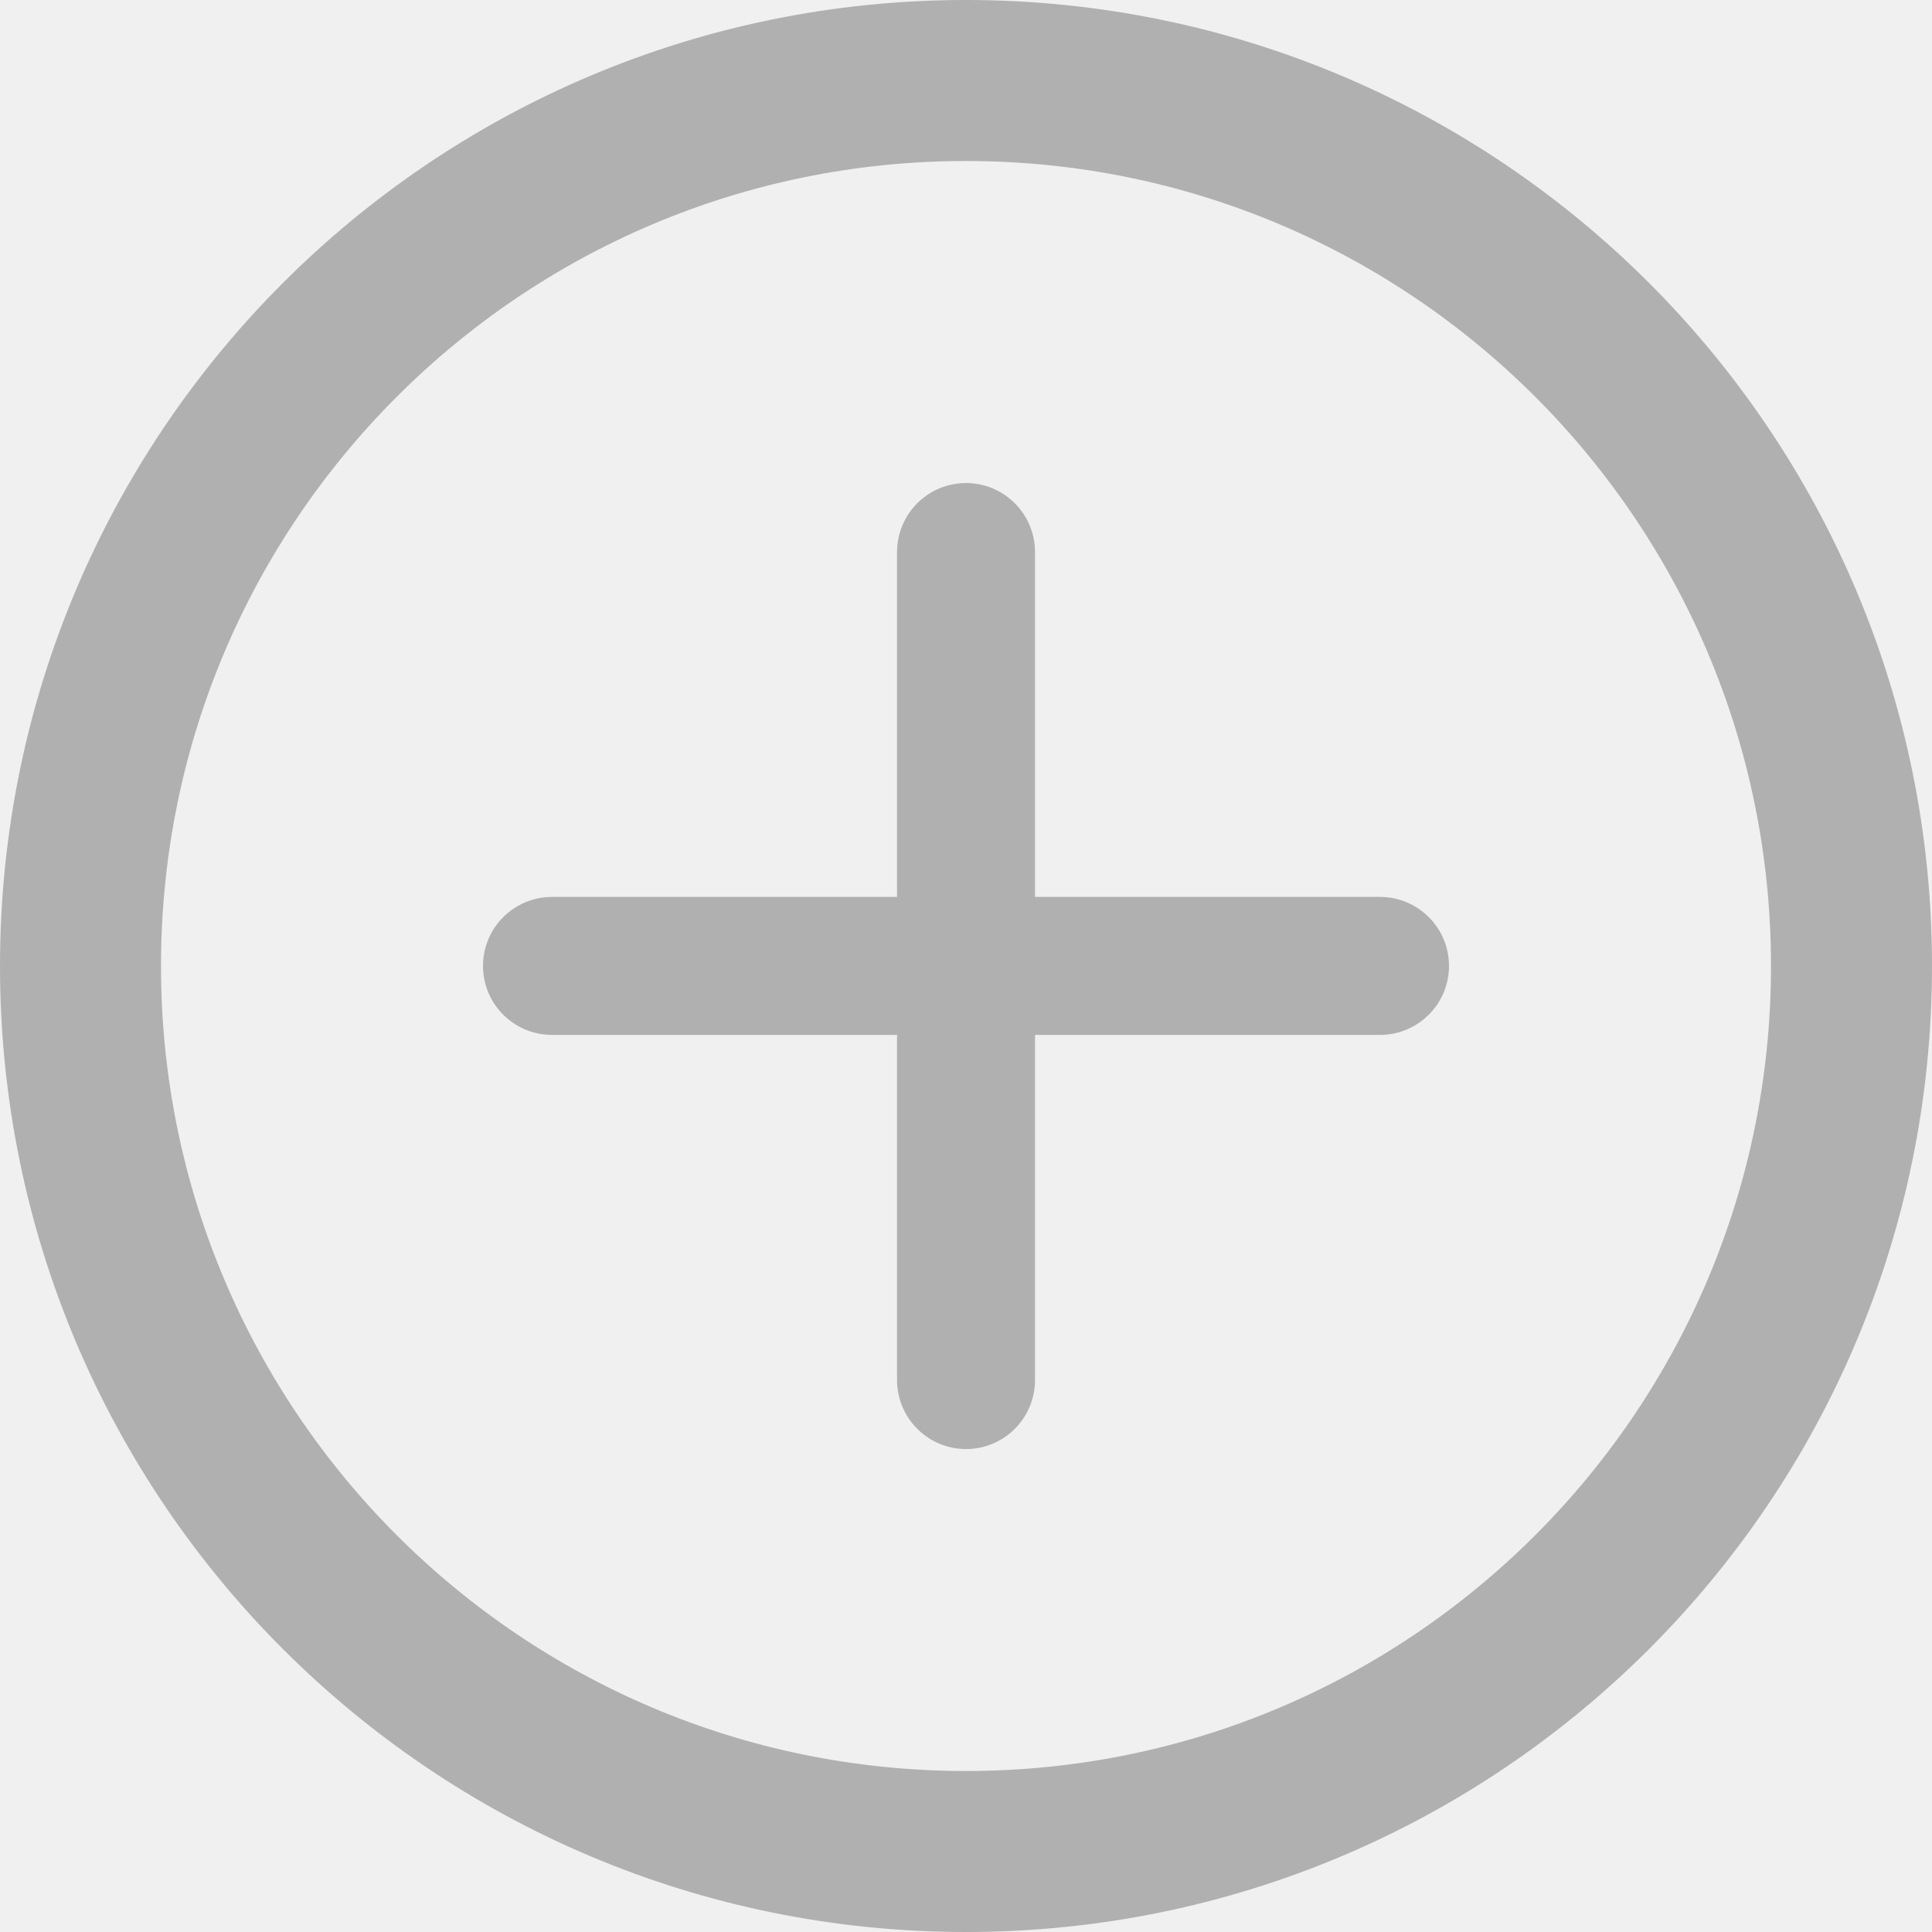
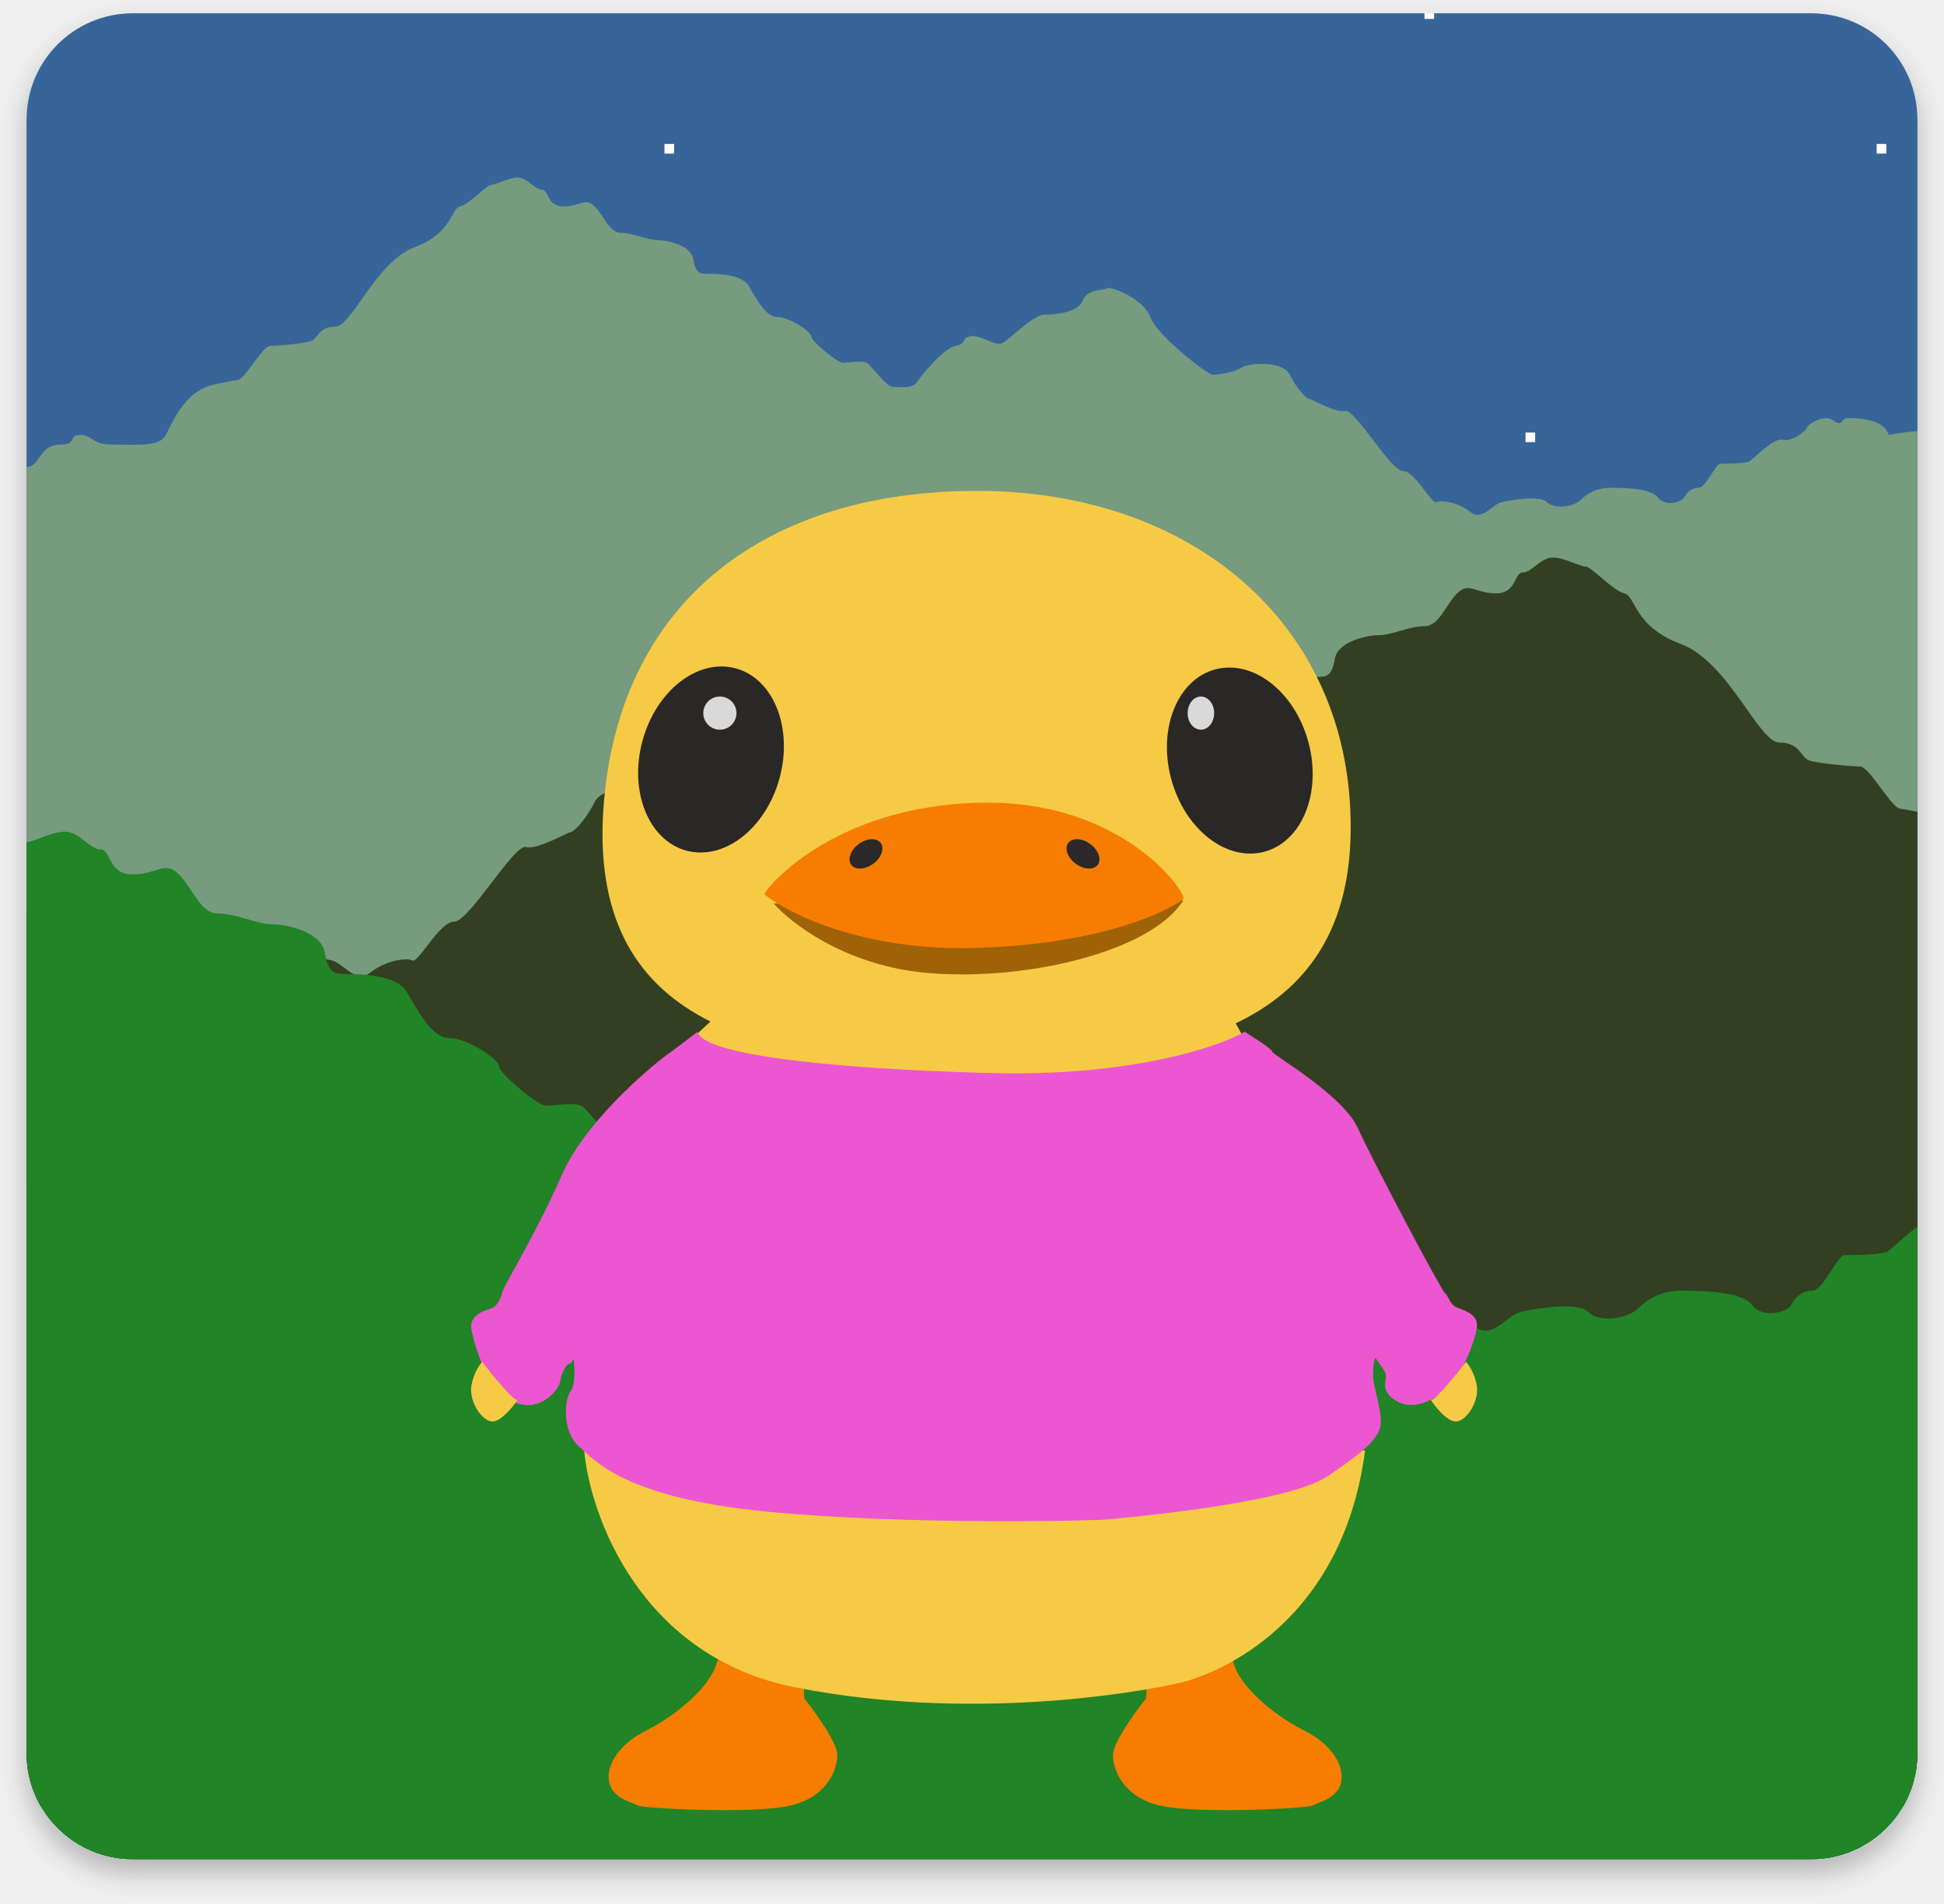
- <svg xmlns="http://www.w3.org/2000/svg" width="14" height="14" viewBox="0 0 12 12" fill="none">
-   <circle cx="6" cy="6" r="5.5" stroke="#B0B0B0" />
-   <rect x="3" y="5.571" width="6" height="0.857" rx="0.429" fill="#B0B0B0" />
-   <rect x="6.429" y="3" width="6" height="0.857" rx="0.429" transform="rotate(90 6.42871 3)" fill="#B0B0B0" />
+ <svg xmlns="http://www.w3.org/2000/svg" width="293" height="287" viewBox="0 0 293 287" fill="none">
+   <g filter="url(#filter0_d_393_645)">
+     <g clip-path="url(#clip0_393_645)">
+       <rect x="4" y="2" width="285" height="278.294" rx="16" fill="#376599" />
+       <path d="M-24.55 82.6C-23.1 82.721 -20.055 82.745 -19.475 81.875C-18.75 80.787 -18.75 80.062 -17.3 78.975C-15.85 77.887 -15.125 76.075 -11.137 74.987C-7.15 73.9 -7.512 72.45 -4.25 72.812C-0.987 73.175 0.463 71.362 1.188 70.637C1.913 69.912 4.088 71 5.175 69.912C6.263 68.825 6.625 67.012 9.163 67.012C11.7 67.012 10.25 65.562 12.063 65.562C13.875 65.562 13.875 67.012 16.775 67.012C19.675 67.012 23.663 67.375 24.75 65.925C25.838 64.475 27.288 59.037 32.363 57.95C35.486 57.281 35.726 57.298 35.702 57.326C35.739 57.311 35.821 57.281 35.988 57.225C37.075 56.862 39.613 52.15 40.7 52.15C41.788 52.15 45.775 51.787 46.863 51.425C47.95 51.062 47.95 49.25 50.488 49.25C53.025 49.25 56.65 39.462 62.45 37.287C68.25 35.112 67.888 31.487 69.338 31.125C70.788 30.762 73.325 27.862 74.05 27.862C74.775 27.862 76.588 26.775 78.038 26.775C79.488 26.775 80.575 28.587 81.663 28.587C82.75 28.587 82.388 31.125 84.925 31.125C87.463 31.125 88.188 29.675 89.638 31.125C91.088 32.575 91.813 35.112 93.625 35.112C95.438 35.112 97.613 36.2 99.063 36.2C100.513 36.2 104.138 36.925 104.5 39.1C104.863 41.275 105.588 41.275 106.675 41.275C107.763 41.275 111.75 41.275 112.838 43.087C113.925 44.9 115.375 47.8 117.188 47.8C119 47.8 122.263 49.975 122.263 50.7C122.263 51.425 126.25 54.687 126.975 54.687C127.7 54.687 129.875 54.325 130.6 54.687C131.325 55.05 133.5 58.312 134.588 58.312C135.675 58.312 137.488 58.675 138.213 57.587C138.938 56.5 142.2 52.512 144.013 52.15C145.825 51.787 144.738 51.062 146.188 50.7C147.638 50.337 149.813 52.15 150.9 51.787C151.988 51.425 155.613 47.437 157.425 47.437C159.238 47.437 162.5 47.075 163.225 45.262C163.95 43.45 166.488 43.812 166.85 43.45C167.213 43.087 172.288 44.9 173.375 47.8C174.463 50.7 182.075 56.5 182.8 56.5C183.525 56.5 186.063 56.137 187.15 55.412C188.238 54.687 193.313 54.325 194.4 56.5C195.488 58.675 196.938 60.125 197.3 60.125C197.663 60.125 201.288 62.3 202.738 61.937C204.188 61.575 209.625 71 211.438 71C213.25 71 215.788 76.075 216.513 75.712C217.238 75.35 219.775 75.712 221.588 77.162C223.4 78.612 224.85 76.075 226.3 75.712C227.75 75.35 232.1 74.625 233.188 75.712C234.275 76.8 237.175 76.437 238.263 75.35C239.35 74.262 240.8 73.537 242.613 73.537C244.425 73.537 248.775 73.537 249.863 74.987C250.95 76.437 253.488 75.712 253.85 74.987C254.213 74.262 254.938 73.537 256.025 73.537C257.113 73.537 258.563 69.912 259.288 69.912C260.013 69.912 262.913 69.912 263.638 69.55C264.363 69.187 267.263 65.925 268.713 66.287C270.163 66.65 272.338 64.837 272.338 64.475C272.338 64.112 274.875 62.3 276.325 63.387C277.775 64.475 277.413 63.025 278.5 63.025C279.588 63.025 283.938 63.025 284.663 65.562C286.596 65.2 290.68 64.62 291.55 65.2C292.638 65.925 293.363 70.637 295.175 70.637C296.988 70.637 298.438 74.262 300.975 73.9C303.513 73.537 306.05 74.625 307.863 75.712C309.675 76.8 310.4 76.075 311.488 76.075C312.575 76.075 314.025 77.525 315.113 78.612C315.983 79.482 315.475 145.675 315.113 178.662H-24.55V82.6Z" fill="#769B7F" />
+       <path d="M361.334 153.331C359.534 153.481 355.755 153.511 355.036 152.432C354.136 151.082 354.136 150.182 352.336 148.833C350.537 147.483 349.637 145.234 344.688 143.884C339.74 142.534 340.189 140.735 336.141 141.185C332.092 141.635 330.292 139.385 329.392 138.485C328.493 137.586 325.793 138.935 324.444 137.586C323.094 136.236 322.644 133.987 319.495 133.987C316.346 133.987 318.145 132.187 315.896 132.187C313.647 132.187 313.647 133.987 310.047 133.987C306.448 133.987 301.5 134.436 300.15 132.637C298.8 130.837 297.001 124.089 290.703 122.74C286.827 121.909 286.529 121.93 286.558 121.965C286.513 121.946 286.411 121.909 286.204 121.84C284.854 121.39 281.705 115.541 280.355 115.541C279.006 115.541 274.057 115.092 272.707 114.642C271.358 114.192 271.358 111.942 268.209 111.942C265.059 111.942 260.561 99.796 253.363 97.096C246.164 94.397 246.614 89.898 244.815 89.448C243.015 88.999 239.866 85.399 238.966 85.399C238.067 85.399 235.817 84.05 234.018 84.05C232.218 84.05 230.868 86.299 229.519 86.299C228.169 86.299 228.619 89.448 225.47 89.448C222.321 89.448 221.421 87.649 219.621 89.448C217.822 91.248 216.922 94.397 214.673 94.397C212.423 94.397 209.724 95.747 207.925 95.747C206.125 95.747 201.626 96.647 201.176 99.346C200.726 102.045 199.827 102.045 198.477 102.045C197.127 102.045 192.179 102.045 190.829 104.294C189.479 106.544 187.68 110.143 185.431 110.143C183.181 110.143 179.132 112.842 179.132 113.742C179.132 114.642 174.184 118.691 173.284 118.691C172.384 118.691 169.685 118.241 168.785 118.691C167.885 119.14 165.186 123.189 163.836 123.189C162.487 123.189 160.237 123.639 159.337 122.29C158.438 120.94 154.389 115.991 152.139 115.541C149.89 115.092 151.24 114.192 149.44 113.742C147.641 113.292 144.941 115.541 143.592 115.092C142.242 114.642 137.743 109.693 135.494 109.693C133.244 109.693 129.195 109.243 128.296 106.994C127.396 104.744 124.247 105.194 123.797 104.744C123.347 104.294 117.049 106.544 115.699 110.143C114.349 113.742 104.902 120.94 104.002 120.94C103.102 120.94 99.953 120.49 98.603 119.59C97.254 118.691 90.956 118.241 89.606 120.94C88.256 123.639 86.457 125.439 86.007 125.439C85.557 125.439 81.058 128.138 79.259 127.688C77.459 127.238 70.711 138.935 68.462 138.935C66.212 138.935 63.063 145.234 62.163 144.784C61.264 144.334 58.114 144.784 55.865 146.583C53.615 148.383 51.816 145.234 50.016 144.784C48.217 144.334 42.818 143.434 41.469 144.784C40.119 146.133 36.52 145.683 35.17 144.334C33.821 142.984 32.021 142.084 29.772 142.084C27.522 142.084 22.124 142.084 20.774 143.884C19.425 145.683 16.275 144.784 15.825 143.884C15.376 142.984 14.476 142.084 13.126 142.084C11.777 142.084 9.977 137.586 9.077 137.586C8.178 137.586 4.578 137.586 3.679 137.136C2.779 136.686 -0.82 132.637 -2.62 133.087C-4.419 133.537 -7.118 131.287 -7.118 130.837C-7.118 130.388 -10.268 128.138 -12.067 129.488C-13.867 130.837 -13.417 129.038 -14.766 129.038C-16.116 129.038 -21.515 129.038 -22.414 132.187C-24.814 131.737 -29.882 131.017 -30.962 131.737C-32.312 132.637 -33.212 138.485 -35.461 138.485C-37.71 138.485 -39.51 142.984 -42.659 142.534C-45.808 142.084 -48.957 143.434 -51.207 144.784C-53.456 146.133 -54.356 145.234 -55.706 145.234C-57.055 145.234 -58.855 147.033 -60.204 148.383C-61.284 149.462 -60.654 231.611 -60.204 272.55H361.334V153.331Z" fill="#324021" />
+       <path d="M-142 207.98C-139.854 208.159 -135.349 208.194 -134.49 206.907C-133.418 205.298 -133.418 204.225 -131.272 202.616C-129.126 201.007 -128.054 198.325 -122.153 196.716C-116.253 195.106 -116.789 192.961 -111.962 193.497C-107.134 194.034 -104.989 191.351 -103.916 190.279C-102.843 189.206 -99.625 190.815 -98.016 189.206C-96.406 187.597 -95.87 184.915 -92.115 184.915C-88.36 184.915 -90.506 182.769 -87.824 182.769C-85.142 182.769 -85.142 184.915 -80.851 184.915C-76.56 184.915 -70.659 185.451 -69.05 183.306C-67.441 181.16 -65.295 173.114 -57.786 171.505C-53.165 170.515 -52.809 170.54 -52.844 170.581C-52.79 170.559 -52.669 170.515 -52.422 170.432C-50.813 169.896 -47.058 162.922 -45.449 162.922C-43.84 162.922 -37.939 162.386 -36.33 161.85C-34.721 161.313 -34.721 158.631 -30.966 158.631C-27.211 158.631 -21.847 144.149 -13.265 140.93C-4.683 137.712 -5.219 132.348 -3.073 131.812C-0.928 131.275 2.827 126.984 3.9 126.984C4.973 126.984 7.655 125.375 9.8 125.375C11.946 125.375 13.555 128.057 15.164 128.057C16.773 128.057 16.237 131.812 19.992 131.812C23.746 131.812 24.819 129.666 26.965 131.812C29.11 133.957 30.183 137.712 32.865 137.712C35.547 137.712 38.766 139.321 40.911 139.321C43.057 139.321 48.421 140.394 48.957 143.612C49.493 146.831 50.566 146.831 52.175 146.831C53.785 146.831 59.685 146.831 61.294 149.513C62.903 152.195 65.049 156.486 67.731 156.486C70.413 156.486 75.24 159.704 75.24 160.777C75.24 161.85 81.141 166.677 82.214 166.677C83.286 166.677 86.505 166.141 87.578 166.677C88.65 167.214 91.869 172.041 93.478 172.041C95.087 172.041 97.769 172.578 98.842 170.968C99.915 169.359 104.742 163.459 107.424 162.922C110.106 162.386 108.497 161.313 110.643 160.777C112.788 160.241 116.007 162.922 117.616 162.386C119.225 161.85 124.589 155.949 127.271 155.949C129.953 155.949 134.78 155.413 135.853 152.731C136.926 150.049 140.681 150.585 141.217 150.049C141.754 149.513 149.263 152.195 150.872 156.486C152.482 160.777 163.746 169.359 164.819 169.359C165.891 169.359 169.646 168.823 171.255 167.75C172.865 166.677 180.374 166.141 181.983 169.359C183.592 172.578 185.738 174.723 186.274 174.723C186.811 174.723 192.175 177.942 194.32 177.405C196.466 176.869 204.512 190.815 207.194 190.815C209.876 190.815 213.631 198.325 214.703 197.788C215.776 197.252 219.531 197.788 222.213 199.934C224.895 202.079 227.041 198.325 229.186 197.788C231.332 197.252 237.769 196.179 239.378 197.788C240.987 199.397 245.278 198.861 246.887 197.252C248.496 195.643 250.642 194.57 253.324 194.57C256.006 194.57 262.443 194.57 264.052 196.715C265.661 198.861 269.416 197.788 269.952 196.715C270.489 195.643 271.561 194.57 273.171 194.57C274.78 194.57 276.925 189.206 277.998 189.206C279.071 189.206 283.362 189.206 284.435 188.67C285.508 188.133 289.799 183.306 291.945 183.842C294.09 184.378 297.309 181.696 297.309 181.16C297.309 180.624 301.063 177.942 303.209 179.551C305.354 181.16 304.818 179.014 306.427 179.014C308.036 179.014 314.473 179.014 315.546 182.769C318.407 182.233 324.45 181.375 325.737 182.233C327.347 183.306 328.419 190.279 331.101 190.279C333.783 190.279 335.929 195.643 339.684 195.106C343.439 194.57 347.193 196.179 349.875 197.788C352.557 199.397 353.63 198.325 355.239 198.325C356.848 198.325 358.994 200.47 360.603 202.079C361.891 203.367 361.14 301.313 360.603 350.125H-142V207.98Z" fill="#218426" />
+       <path d="M121.368 256.254C120.999 255.886 121.214 253.797 121.368 252.799C123.441 249.805 108.929 247.271 108.008 250.726C107.087 254.181 102.019 258.558 97.412 260.861C92.805 263.165 91.193 266.62 91.884 268.923C92.575 271.227 95.339 271.687 96.03 272.148C96.721 272.609 113.766 273.53 119.295 272.148C124.823 270.766 126.205 266.62 126.205 264.547C126.205 262.473 121.829 256.715 121.368 256.254Z" fill="#F67D00" />
+       <path d="M172.582 256.254C172.95 255.886 172.735 253.797 172.582 252.799C170.508 249.805 185.02 247.271 185.942 250.726C186.863 254.181 191.931 258.558 196.538 260.861C201.144 263.165 202.757 266.62 202.066 268.923C201.375 271.227 198.611 271.687 197.92 272.148C197.229 272.609 180.183 273.53 174.655 272.148C169.127 270.766 167.745 266.62 167.745 264.547C167.745 262.473 172.121 256.715 172.582 256.254Z" fill="#F67D00" />
+       <path d="M119.833 254.359C96.614 249.752 88.967 228.638 88.045 218.656H205.751C202.075 246.457 181.21 252.715 178.819 253.433L178.801 253.438C176.497 254.129 148.856 260.118 119.833 254.359Z" fill="#F7CA45" />
+       <g clip-path="url(#clip1_393_645)">
+         <path d="M203.44 120.76C205.743 154.851 178.785 160.379 147.236 160.379C115.686 160.379 88.037 155.312 91.032 120.76C93.667 90.355 115.686 74 147.236 74C178.785 74 201.556 92.888 203.44 120.76Z" fill="#F7CA45" />
+         <path d="M138.721 146.559C127.111 145.269 119.142 139.111 116.608 136.194L178.34 135.733C173.272 143.795 153.232 148.171 138.721 146.559Z" fill="#9F6206" />
+         <path d="M147.243 142.897C130.29 143.45 118.834 137.753 115.225 134.835C115.225 134.144 125.13 121.705 147.243 121.014C169.356 120.323 179.031 134.835 178.34 135.526C177.649 136.217 168.435 142.206 147.243 142.897Z" fill="#F67D00" />
+         <ellipse cx="163.23" cy="128.721" rx="2.764" ry="1.843" transform="rotate(36.3995 163.23 128.721)" fill="#2C2728" />
+         <ellipse cx="2.764" cy="1.843" rx="2.764" ry="1.843" transform="matrix(-0.804899 0.593412 0.593412 0.804899 131.653 125.598)" fill="#2C2728" />
+         <ellipse cx="186.863" cy="114.653" rx="10.706" ry="14.233" transform="rotate(-15.1343 186.863 114.653)" fill="#292826" />
+         <ellipse cx="10.706" cy="14.233" rx="10.706" ry="14.233" transform="matrix(-0.965317 -0.261082 -0.261082 0.965317 121.215 103.547)" fill="#292826" />
+         <circle cx="108.5" cy="107.5" r="2.5" fill="#D9D9D9" />
+         <ellipse cx="181" cy="107.5" rx="2" ry="2.5" fill="#D9D9D9" />
+       </g>
+       <path d="M107.394 153.699L104.169 156.694C106.703 164.295 127.729 163.604 150.929 163.604C168.435 163.604 181.411 159.688 187.323 156.233L185.941 153.699H107.394Z" fill="#F7CA45" />
+       <path d="M187.606 155.542C188.988 156.387 191.752 158.168 191.752 158.537C191.752 158.997 202.348 164.986 204.651 170.054C206.954 175.121 217.32 194.701 217.781 194.931C218.241 195.161 218.472 196.543 219.393 197.004C220.314 197.465 222.618 197.926 222.618 199.768C222.618 201.611 220.314 207.139 218.702 208.752C217.09 210.364 213.634 212.898 210.64 211.285C207.645 209.673 209.258 207.83 208.797 206.909C208.503 206.321 207.927 205.639 207.31 204.683C206.974 205.221 206.954 206.448 206.954 207.6C206.954 208.752 208.336 212.898 208.106 214.741C207.876 216.583 206.263 218.426 200.044 222.572C193.824 226.718 169.178 228.792 167.335 229.022C165.492 229.252 136.699 229.943 115.508 227.87C94.316 225.797 89.709 220.269 87.175 217.965C84.642 215.662 85.102 210.825 86.024 209.673C86.761 208.752 86.611 206.064 86.444 204.836C86.243 205.279 86.098 205.527 86.024 205.527C85.333 205.527 84.642 206.909 84.411 208.291C84.181 209.673 81.186 213.128 77.271 211.285C73.355 209.443 71.512 202.763 71.052 200.459C70.591 198.156 73.355 197.465 74.046 197.234C74.737 197.004 75.428 196.083 75.658 194.931C75.889 193.779 80.726 186.178 84.642 177.195C88.558 168.211 99.844 159.458 100.536 158.997C101.088 158.629 103.837 156.54 105.142 155.542C105.833 158.767 123.109 161.07 149.368 161.762C170.376 162.314 183.613 157.846 187.606 155.542Z" fill="#ED56D1" />
+       <path d="M77.982 211.055C77.245 211.055 74.143 207.216 72.684 205.296C72.3 205.68 71.44 206.909 71.072 208.752C70.611 211.055 72.454 214.049 74.066 214.28C75.356 214.464 77.214 212.207 77.982 211.055Z" fill="#F7CA45" />
+       <path d="M215.656 211.055C216.393 211.055 219.495 207.216 220.954 205.296C221.338 205.68 222.198 206.909 222.566 208.752C223.027 211.055 221.184 214.049 219.572 214.28C218.282 214.464 216.424 212.207 215.656 211.055Z" fill="#F7CA45" />
+       <rect x="100.15" y="21.7" width="1.45" height="1.45" fill="white" />
+       <rect x="229.925" y="65.2" width="1.45" height="1.45" fill="white" />
+       <rect x="282.85" y="21.7" width="1.45" height="1.45" fill="white" />
+       <rect x="214.7" y="1.4" width="1.45" height="1.45" fill="white" />
+     </g>
+   </g>
+   <defs>
+     <filter id="filter0_d_393_645" x="0" y="0" width="293" height="286.294" filterUnits="userSpaceOnUse" color-interpolation-filters="sRGB">
+       <feFlood flood-opacity="0" result="BackgroundImageFix" />
+       <feColorMatrix in="SourceAlpha" type="matrix" values="0 0 0 0 0 0 0 0 0 0 0 0 0 0 0 0 0 0 127 0" result="hardAlpha" />
+       <feOffset dy="2" />
+       <feGaussianBlur stdDeviation="2" />
+       <feComposite in2="hardAlpha" operator="out" />
+       <feColorMatrix type="matrix" values="0 0 0 0 0 0 0 0 0 0 0 0 0 0 0 0 0 0 0.25 0" />
+       <feBlend mode="normal" in2="BackgroundImageFix" result="effect1_dropShadow_393_645" />
+       <feBlend mode="normal" in="SourceGraphic" in2="effect1_dropShadow_393_645" result="shape" />
+     </filter>
+     <clipPath id="clip0_393_645">
+       <rect x="4" y="2" width="285" height="278.294" rx="16" fill="white" />
+     </clipPath>
+     <clipPath id="clip1_393_645">
+       <rect width="112.768" height="86.379" fill="white" transform="translate(90.8091 74.0002)" />
+     </clipPath>
+   </defs>
</svg>
